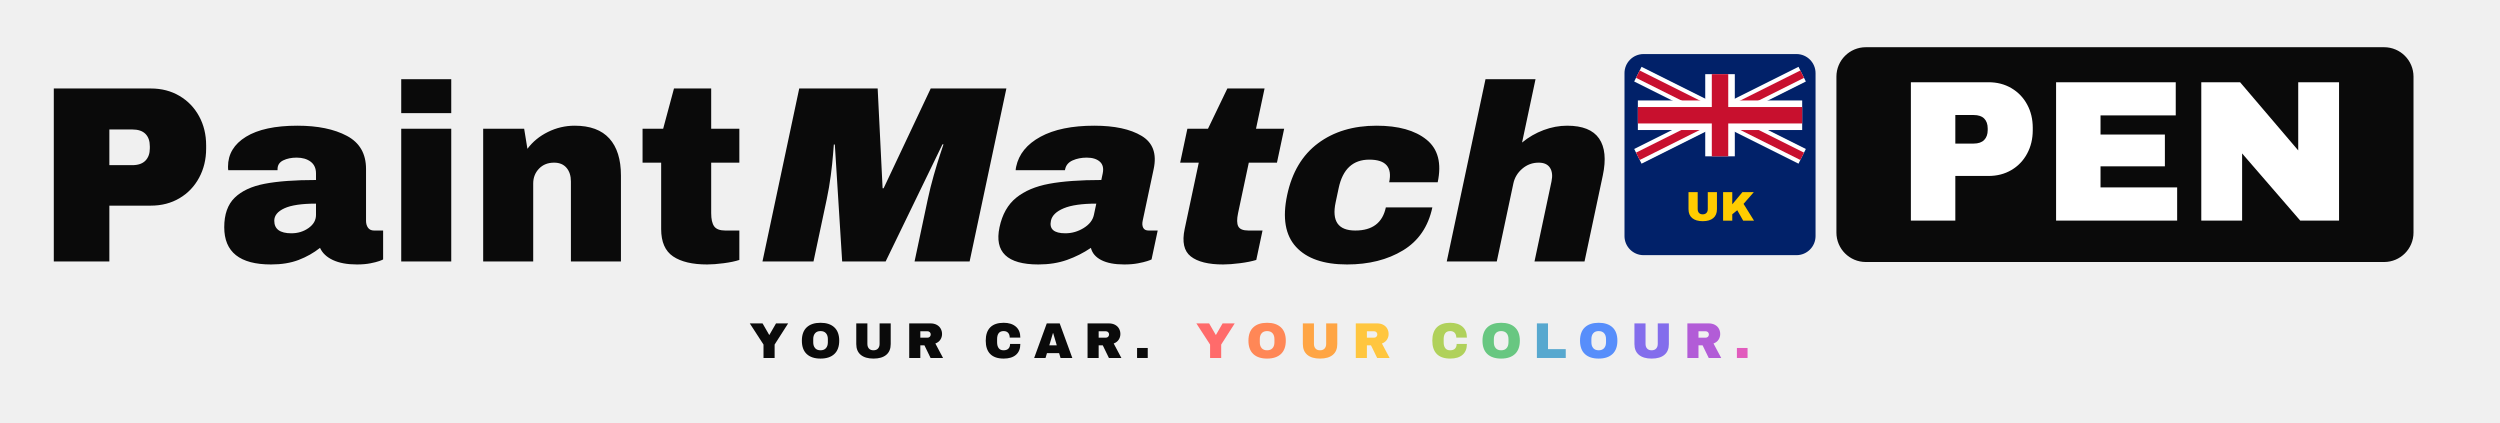
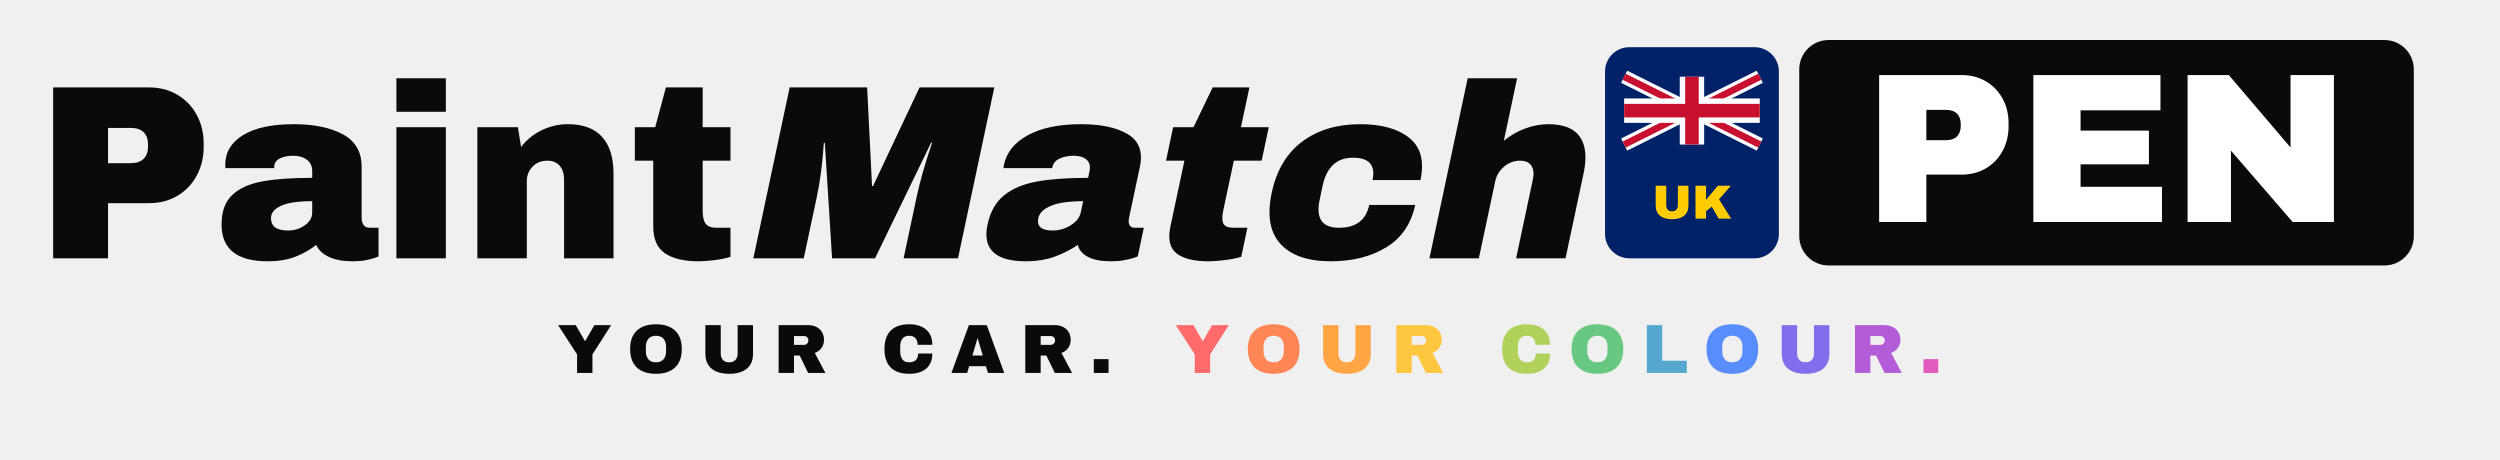
- <svg xmlns="http://www.w3.org/2000/svg" viewBox="0 0 2187.82 369.60" role="img" aria-label="PaintMatchPen">
+ <svg xmlns="http://www.w3.org/2000/svg" viewBox="0 0 2214.36 406.56" role="img" aria-label="PaintMatchPen">
  <path d="M180.4 127.16V130.02Q180.4 144.1 174.24 155.54Q168.08 166.98 157.08 173.47Q146.08 179.96 132.0 179.96H95.7V228.8H47.08V77.44H132.0Q146.08 77.44 157.08 83.93Q168.08 90.42 174.24 101.75Q180.4 113.08 180.4 127.16ZM95.7 144.54H115.72Q123.42 144.54 127.27 140.58Q131.12 136.62 131.12 129.8V128.04Q131.12 121 127.27 117.15Q123.42 113.3 115.72 113.3H95.7Z M320.32 147.84V193.16Q320.32 196.9 322.08 199.32Q323.84 201.74 327.36 201.74H335.28V227.04Q334.62 227.48 331.87 228.47Q329.12 229.46 324.06 230.45Q319.0 231.44 312.4 231.44Q299.64 231.44 291.39 227.59Q283.14 223.74 280.06 216.92Q271.7 223.52 261.36 227.48Q251.02 231.44 237.16 231.44Q196.24 231.44 196.24 198.88Q196.24 181.94 205.37 173.03Q214.5 164.12 231.66 160.82Q248.82 157.52 276.54 157.52V151.8Q276.54 144.98 271.81 141.46Q267.08 137.94 259.6 137.94Q252.78 137.94 247.83 140.36Q242.88 142.78 242.88 148.06V148.94H199.76Q199.54 147.84 199.54 145.86Q199.54 129.36 215.27 119.68Q231.0 110 260.26 110Q286.88 110 303.6 118.91Q320.32 127.82 320.32 147.84ZM240.02 193.16Q240.02 204.16 254.98 204.16Q263.56 204.16 270.05 199.54Q276.54 194.92 276.54 188.1V178.2Q257.84 178.2 248.93 182.27Q240.02 186.34 240.02 193.16Z M351.12 99.0V69.3H394.9V99.0ZM351.12 228.8V112.64H394.9V228.8Z M543.4 153.56V228.8H499.62V158.84Q499.62 151.36 495.77 146.85Q491.92 142.34 484.88 142.34Q476.74 142.34 471.68 147.62Q466.62 152.9 466.62 160.6V228.8H422.84V112.64H458.7L461.56 130.24Q468.38 121 479.49 115.5Q490.6 110 502.92 110Q523.16 110 533.28 121.22Q543.4 132.44 543.4 153.56Z M647.02 112.64V142.34H622.38V186.56Q622.38 194.48 625.02 198.11Q627.66 201.74 634.7 201.74H647.02V227.48Q641.74 229.24 633.38 230.34Q625.02 231.44 618.86 231.44Q599.5 231.44 589.05 224.4Q578.6 217.36 578.6 200.42V142.34H562.32V112.64H580.36L589.82 77.44H622.38V112.64Z" fill="#0A0A0A" />
  <path d="M800.36 228.8 811.957 174.24Q814.108 164.12 817.146 153.45Q820.184 142.78 822.607 135.52Q825.03 128.26 825.671 126.28H824.791L775.06 228.8H737.0L730.585 126.5H729.705Q729.504 128.48 728.974 135.63Q728.444 142.78 727.056 153.45Q725.668 164.12 723.517 174.24L711.92 228.8H667.26L699.433 77.44H768.073L772.388 164.78H773.268L814.493 77.44H880.713L848.54 228.8Z M1009.629 147.84 999.996 193.16Q999.201 196.9 1000.446 199.32Q1001.692 201.74 1005.212 201.74H1013.132L1007.754 227.04Q1007.001 227.48 1004.04 228.47Q1001.08 229.46 995.809 230.45Q990.539 231.44 983.939 231.44Q971.179 231.44 963.747 227.59Q956.316 223.74 954.685 216.92Q944.922 223.52 933.741 227.48Q922.559 231.44 908.699 231.44Q867.779 231.44 874.7 198.88Q878.3 181.94 889.324 173.03Q900.348 164.12 918.21 160.82Q936.071 157.52 963.791 157.52L965.007 151.8Q966.456 144.98 962.475 141.46Q958.493 137.94 951.013 137.94Q944.193 137.94 938.729 140.36Q933.264 142.78 932.142 148.06L931.955 148.94H888.835Q888.849 147.84 889.269 145.86Q892.777 129.36 910.564 119.68Q928.352 110 957.612 110Q984.232 110 999.058 118.91Q1013.884 127.82 1009.629 147.84ZM919.696 193.16Q917.357 204.16 932.317 204.16Q940.897 204.16 948.369 199.54Q955.841 194.92 957.291 188.1L959.395 178.2Q940.695 178.2 930.92 182.27Q921.145 186.34 919.696 193.16Z M1123.811 112.64 1117.498 142.34H1092.858L1083.458 186.56Q1081.775 194.48 1083.643 198.11Q1085.512 201.74 1092.552 201.74H1104.872L1099.401 227.48Q1093.746 229.24 1085.153 230.34Q1076.559 231.44 1070.399 231.44Q1051.039 231.44 1042.085 224.4Q1033.132 217.36 1036.732 200.42L1049.078 142.34H1032.798L1039.111 112.64H1057.151L1074.093 77.44H1106.653L1099.171 112.64Z M1258.17 159.5H1215.71Q1219.919 139.7 1198.359 139.7Q1176.799 139.7 1171.515 164.56L1168.849 177.1Q1163.612 201.74 1186.052 201.74Q1208.492 201.74 1212.794 181.5H1253.494Q1248.116 206.8 1227.788 219.12Q1207.459 231.44 1178.859 231.44Q1148.279 231.44 1134.172 216.04Q1120.066 200.64 1126.425 170.72Q1132.785 140.8 1153.438 125.4Q1174.092 110 1204.672 110Q1233.272 110 1248.386 122.21Q1263.501 134.42 1258.17 159.5Z M1371.432 110Q1391.672 110 1399.407 121.22Q1407.142 132.44 1402.653 153.56L1386.66 228.8H1342.88L1357.75 158.84Q1359.34 151.36 1356.449 146.85Q1353.558 142.34 1346.518 142.34Q1338.378 142.34 1332.195 147.62Q1326.013 152.9 1324.376 160.6L1309.88 228.8H1266.1L1300.003 69.3H1343.783L1331.999 124.74Q1340.535 117.7 1350.813 113.85Q1361.092 110 1371.432 110Z" fill="#0A0A0A" />
-   <rect x="1421.64" y="47.30" width="167.20" height="176.00" rx="16.72" ry="16.72" fill="#012169" />
-   <line x1="1433.34" y1="64.90" x2="1577.14" y2="136.80" stroke="#FFF" stroke-width="14.38" />
-   <line x1="1577.14" y1="64.90" x2="1433.34" y2="136.80" stroke="#FFF" stroke-width="14.38" />
-   <line x1="1433.34" y1="64.90" x2="1577.14" y2="136.80" stroke="#C8102E" stroke-width="7.19" />
-   <line x1="1577.14" y1="64.90" x2="1433.34" y2="136.80" stroke="#C8102E" stroke-width="7.19" />
-   <line x1="1505.24" y1="64.90" x2="1505.24" y2="136.80" stroke="#FFF" stroke-width="25.88" />
-   <line x1="1433.34" y1="100.85" x2="1577.14" y2="100.85" stroke="#FFF" stroke-width="25.88" />
-   <line x1="1505.24" y1="64.90" x2="1505.24" y2="136.80" stroke="#C8102E" stroke-width="14.38" />
-   <line x1="1433.34" y1="100.85" x2="1577.14" y2="100.85" stroke="#C8102E" stroke-width="14.38" />
-   <path d="M1490.126 193.563Q1484.168 193.563 1480.916 190.875Q1477.664 188.186 1477.664 183.064V168.131H1485.694V182.955Q1485.694 185.062 1486.82 186.315Q1487.946 187.569 1490.09 187.569Q1492.233 187.569 1493.378 186.297Q1494.522 185.025 1494.522 182.955V168.131H1502.551V183.064Q1502.551 188.186 1499.318 190.875Q1496.084 193.563 1490.126 193.563Z M1524.859 168.131H1534.814L1525.84 178.413L1534.996 193.127H1525.513L1520.318 183.972L1515.958 187.532V193.127H1507.929V168.131H1515.958V178.813Z" fill="#FFCC00" />
-   <rect x="1610.84" y="45.06" width="497.55" height="180.49" rx="22.0" ry="22.0" fill="#0A0A0A" stroke="#0A0A0A" stroke-width="7.48" />
-   <path d="M1778.92 111.744V114.032Q1778.92 125.296 1773.992 134.448Q1769.064 143.6 1760.264 148.792Q1751.464 153.984 1740.2 153.984H1711.16V193.056H1672.264V71.968H1740.2Q1751.464 71.968 1760.264 77.16Q1769.064 82.352 1773.992 91.416Q1778.92 100.48 1778.92 111.744ZM1711.16 125.648H1727.176Q1733.336 125.648 1736.416 122.48Q1739.496 119.312 1739.496 113.856V112.448Q1739.496 106.816 1736.416 103.736Q1733.336 100.656 1727.176 100.656H1711.16Z M1799.336 71.968H1904.056V101.008H1838.232V117.728H1894.552V145.536H1838.232V164.016H1905.288V193.056H1799.336Z M2013.0 193.056 1962.136 134.272V193.056H1926.408V71.968H1960.376L2011.24 131.632V71.968H2046.968V193.056Z" fill="#FFF" />
-   <path d="M677.89 313.28H668.166V301.532L656.154 283.008H667.33L673.138 293.084H673.314L679.122 283.008H689.726L677.89 301.532Z" fill="#0A0A0A" />
-   <path d="M734.43 298.144Q734.43 305.8 730.162 309.804Q725.894 313.808 718.062 313.808Q710.23 313.808 705.984 309.826Q701.738 305.844 701.738 298.144Q701.738 290.444 705.984 286.462Q710.23 282.48 718.062 282.48Q725.894 282.48 730.162 286.484Q734.43 290.488 734.43 298.144ZM711.682 296.736V299.552Q711.682 302.764 713.31 304.656Q714.938 306.548 718.062 306.548Q721.186 306.548 722.836 304.656Q724.486 302.764 724.486 299.552V296.736Q724.486 293.524 722.836 291.632Q721.186 289.74 718.062 289.74Q714.938 289.74 713.31 291.632Q711.682 293.524 711.682 296.736Z" fill="#0A0A0A" />
-   <path d="M764.438 313.808Q757.222 313.808 753.284 310.552Q749.346 307.296 749.346 301.092V283.008H759.07V300.96Q759.07 303.512 760.434 305.03Q761.798 306.548 764.394 306.548Q766.99 306.548 768.376 305.008Q769.762 303.468 769.762 300.96V283.008H779.486V301.092Q779.486 307.296 775.57 310.552Q771.654 313.808 764.438 313.808Z" fill="#0A0A0A" />
-   <path d="M818.558 300.608 825.29 313.28H814.378L809.01 302.236H805.402V313.28H795.678V283.008H814.202Q817.458 283.008 819.768 284.262Q822.078 285.516 823.244 287.65Q824.41 289.784 824.41 292.292Q824.41 295.064 822.914 297.308Q821.418 299.552 818.558 300.608ZM811.782 289.916H805.402V295.504H811.782Q812.926 295.504 813.718 294.69Q814.51 293.876 814.51 292.688Q814.51 291.5 813.718 290.708Q812.926 289.916 811.782 289.916Z" fill="#0A0A0A" />
+   <rect x="1421.64" y="41.80" width="154.00" height="187.00" rx="21.56" ry="21.56" fill="#012169" />
+   <line x1="1438.58" y1="67.98" x2="1558.70" y2="128.04" stroke="#FFF" stroke-width="12.01" />
+   <line x1="1558.70" y1="67.98" x2="1438.58" y2="128.04" stroke="#FFF" stroke-width="12.01" />
+   <line x1="1438.58" y1="67.98" x2="1558.70" y2="128.04" stroke="#C8102E" stroke-width="6.01" />
+   <line x1="1558.70" y1="67.98" x2="1438.58" y2="128.04" stroke="#C8102E" stroke-width="6.01" />
+   <line x1="1498.64" y1="67.98" x2="1498.64" y2="128.04" stroke="#FFF" stroke-width="21.62" />
+   <line x1="1438.58" y1="98.01" x2="1558.70" y2="98.01" stroke="#FFF" stroke-width="21.62" />
+   <line x1="1498.64" y1="67.98" x2="1498.64" y2="128.04" stroke="#C8102E" stroke-width="12.01" />
+   <line x1="1438.58" y1="98.01" x2="1558.70" y2="98.01" stroke="#C8102E" stroke-width="12.01" />
+   <path d="M1481.035 194.163Q1474.095 194.163 1470.307 191.031Q1466.52 187.9 1466.52 181.932V164.539H1475.872V181.806Q1475.872 184.26 1477.184 185.72Q1478.496 187.18 1480.993 187.18Q1483.49 187.18 1484.823 185.699Q1486.156 184.218 1486.156 181.806V164.539H1495.508V181.932Q1495.508 187.9 1491.742 191.031Q1487.976 194.163 1481.035 194.163Z M1521.492 164.539H1533.088L1522.635 176.516L1533.299 193.655H1522.254L1516.202 182.99L1511.124 187.138V193.655H1501.772V164.539H1511.124V176.981Z" fill="#FFCC00" />
+   <rect x="1597.64" y="39.42" width="536.41" height="191.75" rx="22.0" ry="22.0" fill="#0A0A0A" stroke="#0A0A0A" stroke-width="7.92" />
+   <path d="M1779.096 109.25V111.71Q1779.096 123.819 1773.798 133.657Q1768.501 143.495 1759.041 149.077Q1749.581 154.658 1737.472 154.658H1706.254V196.661H1664.441V66.491H1737.472Q1749.581 66.491 1759.041 72.072Q1768.501 77.654 1773.798 87.398Q1779.096 97.141 1779.096 109.25ZM1706.254 124.197H1723.471Q1730.093 124.197 1733.404 120.791Q1736.715 117.386 1736.715 111.521V110.007Q1736.715 103.953 1733.404 100.642Q1730.093 97.331 1723.471 97.331H1706.254Z M1801.043 66.491H1913.617V97.709H1842.856V115.683H1903.4V145.577H1842.856V165.443H1914.942V196.661H1801.043Z M2030.732 196.661 1976.053 133.468V196.661H1937.646V66.491H1974.161L2028.84 130.63V66.491H2067.248V196.661Z" fill="#FFF" />
+   <path d="M524.751 330.352H511.137V313.905L494.32 287.971H509.967L518.098 302.078H518.344L526.475 287.971H541.321L524.751 313.905Z" fill="#0A0A0A" />
+   <path d="M603.907 309.162Q603.907 319.88 597.931 325.486Q591.956 331.091 580.991 331.091Q570.027 331.091 564.082 325.516Q558.138 319.942 558.138 309.162Q558.138 298.382 564.082 292.807Q570.027 287.232 580.991 287.232Q591.956 287.232 597.931 292.838Q603.907 298.443 603.907 309.162ZM572.059 307.19V311.133Q572.059 315.63 574.339 318.278Q576.618 320.927 580.991 320.927Q585.365 320.927 587.675 318.278Q589.985 315.63 589.985 311.133V307.19Q589.985 302.694 587.675 300.045Q585.365 297.396 580.991 297.396Q576.618 297.396 574.339 300.045Q572.059 302.694 572.059 307.19Z" fill="#0A0A0A" />
+   <path d="M645.918 331.091Q635.815 331.091 630.302 326.533Q624.789 321.974 624.789 313.289V287.971H638.403V313.104Q638.403 316.677 640.312 318.802Q642.222 320.927 645.856 320.927Q649.491 320.927 651.431 318.771Q653.371 316.615 653.371 313.104V287.971H666.985V313.289Q666.985 321.974 661.503 326.533Q656.02 331.091 645.918 331.091Z" fill="#0A0A0A" />
+   <path d="M721.686 312.611 731.111 330.352H715.834L708.319 314.89H703.267V330.352H689.654V287.971H715.587Q720.146 287.971 723.38 289.727Q726.614 291.482 728.246 294.47Q729.879 297.458 729.879 300.969Q729.879 304.85 727.784 307.991Q725.69 311.133 721.686 312.611ZM712.199 297.642H703.267V305.466H712.199Q713.801 305.466 714.91 304.326Q716.019 303.186 716.019 301.523Q716.019 299.86 714.91 298.751Q713.801 297.642 712.199 297.642Z" fill="#0A0A0A" />
  <path d="" fill="#0A0A0A" />
-   <path d="M892.918 295.46H883.634Q883.634 292.82 882.248 291.28Q880.862 289.74 878.31 289.74Q875.362 289.74 873.976 291.588Q872.59 293.436 872.59 296.736V299.552Q872.59 302.808 873.976 304.678Q875.362 306.548 878.222 306.548Q881.038 306.548 882.49 305.096Q883.942 303.644 883.942 301.004H892.918Q892.918 307.208 889.112 310.508Q885.306 313.808 878.354 313.808Q870.61 313.808 866.628 309.848Q862.646 305.888 862.646 298.144Q862.646 290.4 866.628 286.44Q870.61 282.48 878.354 282.48Q885.086 282.48 889.002 285.846Q892.918 289.212 892.918 295.46Z" fill="#0A0A0A" />
-   <path d="M928.118 313.28 926.842 309.012H916.238L914.962 313.28H905.018L916.062 283.008H927.37L938.414 313.28ZM918.262 302.236H924.818L921.65 291.456H921.474Z" fill="#0A0A0A" />
-   <path d="M974.626 300.608 981.358 313.28H970.446L965.078 302.236H961.47V313.28H951.746V283.008H970.27Q973.526 283.008 975.836 284.262Q978.146 285.516 979.312 287.65Q980.478 289.784 980.478 292.292Q980.478 295.064 978.982 297.308Q977.486 299.552 974.626 300.608ZM967.85 289.916H961.47V295.504H967.85Q968.994 295.504 969.786 294.69Q970.578 293.876 970.578 292.688Q970.578 291.5 969.786 290.708Q968.994 289.916 967.85 289.916Z" fill="#0A0A0A" />
-   <path d="M995.086 313.28V304.524H1004.414V313.28Z" fill="#0A0A0A" />
-   <path d="M1068.698 313.28H1058.974V301.532L1046.962 283.008H1058.138L1063.946 293.084H1064.122L1069.93 283.008H1080.534L1068.698 301.532Z" fill="rgb(255,107,107)" />
-   <path d="M1125.238 298.144Q1125.238 305.8 1120.97 309.804Q1116.702 313.808 1108.87 313.808Q1101.038 313.808 1096.792 309.826Q1092.546 305.844 1092.546 298.144Q1092.546 290.444 1096.792 286.462Q1101.038 282.48 1108.87 282.48Q1116.702 282.48 1120.97 286.484Q1125.238 290.488 1125.238 298.144ZM1102.49 296.736V299.552Q1102.49 302.764 1104.118 304.656Q1105.746 306.548 1108.87 306.548Q1111.994 306.548 1113.644 304.656Q1115.294 302.764 1115.294 299.552V296.736Q1115.294 293.524 1113.644 291.632Q1111.994 289.74 1108.87 289.74Q1105.746 289.74 1104.118 291.632Q1102.49 293.524 1102.49 296.736Z" fill="rgb(255,135,86)" />
-   <path d="M1155.246 313.808Q1148.03 313.808 1144.092 310.552Q1140.154 307.296 1140.154 301.092V283.008H1149.878V300.96Q1149.878 303.512 1151.242 305.03Q1152.606 306.548 1155.202 306.548Q1157.798 306.548 1159.184 305.008Q1160.57 303.468 1160.57 300.96V283.008H1170.294V301.092Q1170.294 307.296 1166.378 310.552Q1162.462 313.808 1155.246 313.808Z" fill="rgb(255,165,68)" />
-   <path d="M1209.366 300.608 1216.098 313.28H1205.186L1199.818 302.236H1196.21V313.28H1186.486V283.008H1205.01Q1208.266 283.008 1210.576 284.262Q1212.886 285.516 1214.052 287.65Q1215.218 289.784 1215.218 292.292Q1215.218 295.064 1213.722 297.308Q1212.226 299.552 1209.366 300.608ZM1202.59 289.916H1196.21V295.504H1202.59Q1203.734 295.504 1204.526 294.69Q1205.318 293.876 1205.318 292.688Q1205.318 291.5 1204.526 290.708Q1203.734 289.916 1202.59 289.916Z" fill="rgb(255,198,63)" />
+   <path d="M825.79 305.404H812.792Q812.792 301.708 810.852 299.552Q808.911 297.396 805.339 297.396Q801.211 297.396 799.271 299.983Q797.331 302.57 797.331 307.19V311.133Q797.331 315.691 799.271 318.309Q801.211 320.927 805.215 320.927Q809.158 320.927 811.191 318.894Q813.223 316.862 813.223 313.166H825.79Q825.79 321.851 820.461 326.471Q815.133 331.091 805.4 331.091Q794.559 331.091 788.984 325.547Q783.409 320.003 783.409 309.162Q783.409 298.32 788.984 292.776Q794.559 287.232 805.4 287.232Q814.825 287.232 820.307 291.944Q825.79 296.657 825.79 305.404Z" fill="#0A0A0A" />
+   <path d="M875.07 330.352 873.283 324.377H858.438L856.651 330.352H842.73L858.191 287.971H874.023L889.484 330.352ZM861.271 314.89H870.45L866.015 299.798H865.768Z" fill="#0A0A0A" />
+   <path d="M940.181 312.611 949.606 330.352H934.329L926.814 314.89H921.763V330.352H908.149V287.971H934.083Q938.641 287.971 941.875 289.727Q945.109 291.482 946.741 294.47Q948.374 297.458 948.374 300.969Q948.374 304.85 946.279 307.991Q944.185 311.133 940.181 312.611ZM930.695 297.642H921.763V305.466H930.695Q932.296 305.466 933.405 304.326Q934.514 303.186 934.514 301.523Q934.514 299.86 933.405 298.751Q932.296 297.642 930.695 297.642Z" fill="#0A0A0A" />
+   <path d="M968.825 330.352V318.094H981.884V330.352Z" fill="#0A0A0A" />
+   <path d="M1071.882 330.352H1058.268V313.905L1041.451 287.971H1057.098L1065.229 302.078H1065.475L1073.607 287.971H1088.452L1071.882 313.905Z" fill="rgb(255,107,107)" />
+   <path d="M1151.038 309.162Q1151.038 319.88 1145.063 325.486Q1139.087 331.091 1128.123 331.091Q1117.158 331.091 1111.213 325.516Q1105.269 319.942 1105.269 309.162Q1105.269 298.382 1111.213 292.807Q1117.158 287.232 1128.123 287.232Q1139.087 287.232 1145.063 292.838Q1151.038 298.443 1151.038 309.162ZM1119.191 307.19V311.133Q1119.191 315.63 1121.47 318.278Q1123.749 320.927 1128.123 320.927Q1132.496 320.927 1134.806 318.278Q1137.116 315.63 1137.116 311.133V307.19Q1137.116 302.694 1134.806 300.045Q1132.496 297.396 1128.123 297.396Q1123.749 297.396 1121.47 300.045Q1119.191 302.694 1119.191 307.19Z" fill="rgb(255,135,86)" />
+   <path d="M1193.049 331.091Q1182.947 331.091 1177.433 326.533Q1171.92 321.974 1171.92 313.289V287.971H1185.534V313.104Q1185.534 316.677 1187.443 318.802Q1189.353 320.927 1192.987 320.927Q1196.622 320.927 1198.562 318.771Q1200.503 316.615 1200.503 313.104V287.971H1214.116V313.289Q1214.116 321.974 1208.634 326.533Q1203.151 331.091 1193.049 331.091Z" fill="rgb(255,165,68)" />
+   <path d="M1268.817 312.611 1278.242 330.352H1262.965L1255.45 314.89H1250.399V330.352H1236.785V287.971H1262.719Q1267.277 287.971 1270.511 289.727Q1273.745 291.482 1275.377 294.47Q1277.01 297.458 1277.01 300.969Q1277.01 304.85 1274.915 307.991Q1272.821 311.133 1268.817 312.611ZM1259.331 297.642H1250.399V305.466H1259.331Q1260.932 305.466 1262.041 304.326Q1263.15 303.186 1263.15 301.523Q1263.15 299.86 1262.041 298.751Q1260.932 297.642 1259.331 297.642Z" fill="rgb(255,198,63)" />
  <path d="" fill="rgb(220,213,74)" />
-   <path d="M1283.726 295.46H1274.442Q1274.442 292.82 1273.056 291.28Q1271.67 289.74 1269.118 289.74Q1266.17 289.74 1264.784 291.588Q1263.398 293.436 1263.398 296.736V299.552Q1263.398 302.808 1264.784 304.678Q1266.17 306.548 1269.03 306.548Q1271.846 306.548 1273.298 305.096Q1274.75 303.644 1274.75 301.004H1283.726Q1283.726 307.208 1279.92 310.508Q1276.114 313.808 1269.162 313.808Q1261.418 313.808 1257.436 309.848Q1253.454 305.888 1253.454 298.144Q1253.454 290.4 1257.436 286.44Q1261.418 282.48 1269.162 282.48Q1275.894 282.48 1279.81 285.846Q1283.726 289.212 1283.726 295.46Z" fill="rgb(176,209,91)" />
-   <path d="M1330.058 298.144Q1330.058 305.8 1325.79 309.804Q1321.522 313.808 1313.69 313.808Q1305.858 313.808 1301.612 309.826Q1297.366 305.844 1297.366 298.144Q1297.366 290.444 1301.612 286.462Q1305.858 282.48 1313.69 282.48Q1321.522 282.48 1325.79 286.484Q1330.058 290.488 1330.058 298.144ZM1307.31 296.736V299.552Q1307.31 302.764 1308.938 304.656Q1310.566 306.548 1313.69 306.548Q1316.814 306.548 1318.464 304.656Q1320.114 302.764 1320.114 299.552V296.736Q1320.114 293.524 1318.464 291.632Q1316.814 289.74 1313.69 289.74Q1310.566 289.74 1308.938 291.632Q1307.31 293.524 1307.31 296.736Z" fill="rgb(104,199,129)" />
-   <path d="M1344.974 283.008H1354.698V305.536H1370.23V313.28H1344.974Z" fill="rgb(87,168,207)" />
-   <path d="M1415.418 298.144Q1415.418 305.8 1411.15 309.804Q1406.882 313.808 1399.05 313.808Q1391.218 313.808 1386.972 309.826Q1382.726 305.844 1382.726 298.144Q1382.726 290.444 1386.972 286.462Q1391.218 282.48 1399.05 282.48Q1406.882 282.48 1411.15 286.484Q1415.418 290.488 1415.418 298.144ZM1392.67 296.736V299.552Q1392.67 302.764 1394.298 304.656Q1395.926 306.548 1399.05 306.548Q1402.174 306.548 1403.824 304.656Q1405.474 302.764 1405.474 299.552V296.736Q1405.474 293.524 1403.824 291.632Q1402.174 289.74 1399.05 289.74Q1395.926 289.74 1394.298 291.632Q1392.67 293.524 1392.67 296.736Z" fill="rgb(87,142,251)" />
-   <path d="M1445.426 313.808Q1438.21 313.808 1434.272 310.552Q1430.334 307.296 1430.334 301.092V283.008H1440.058V300.96Q1440.058 303.512 1441.422 305.03Q1442.786 306.548 1445.382 306.548Q1447.978 306.548 1449.364 305.008Q1450.75 303.468 1450.75 300.96V283.008H1460.474V301.092Q1460.474 307.296 1456.558 310.552Q1452.642 313.808 1445.426 313.808Z" fill="rgb(131,109,236)" />
-   <path d="M1499.546 300.608 1506.278 313.28H1495.366L1489.998 302.236H1486.39V313.28H1476.666V283.008H1495.19Q1498.446 283.008 1500.756 284.262Q1503.066 285.516 1504.232 287.65Q1505.398 289.784 1505.398 292.292Q1505.398 295.064 1503.902 297.308Q1502.406 299.552 1499.546 300.608ZM1492.77 289.916H1486.39V295.504H1492.77Q1493.914 295.504 1494.706 294.69Q1495.498 293.876 1495.498 292.688Q1495.498 291.5 1494.706 290.708Q1493.914 289.916 1492.77 289.916Z" fill="rgb(178,92,215)" />
-   <path d="M1520.006 313.28V304.524H1529.334V313.28Z" fill="rgb(225,91,189)" />
+   <path d="M1372.921 305.404H1359.923Q1359.923 301.708 1357.983 299.552Q1356.043 297.396 1352.47 297.396Q1348.343 297.396 1346.402 299.983Q1344.462 302.57 1344.462 307.19V311.133Q1344.462 315.691 1346.402 318.309Q1348.343 320.927 1352.347 320.927Q1356.289 320.927 1358.322 318.894Q1360.355 316.862 1360.355 313.166H1372.921Q1372.921 321.851 1367.593 326.471Q1362.264 331.091 1352.531 331.091Q1341.69 331.091 1336.115 325.547Q1330.54 320.003 1330.54 309.162Q1330.54 298.32 1336.115 292.776Q1341.69 287.232 1352.531 287.232Q1361.956 287.232 1367.439 291.944Q1372.921 296.657 1372.921 305.404Z" fill="rgb(176,209,91)" />
+   <path d="M1437.786 309.162Q1437.786 319.88 1431.811 325.486Q1425.835 331.091 1414.871 331.091Q1403.906 331.091 1397.961 325.516Q1392.017 319.942 1392.017 309.162Q1392.017 298.382 1397.961 292.807Q1403.906 287.232 1414.871 287.232Q1425.835 287.232 1431.811 292.838Q1437.786 298.443 1437.786 309.162ZM1405.939 307.19V311.133Q1405.939 315.63 1408.218 318.278Q1410.497 320.927 1414.871 320.927Q1419.244 320.927 1421.554 318.278Q1423.864 315.63 1423.864 311.133V307.19Q1423.864 302.694 1421.554 300.045Q1419.244 297.396 1414.871 297.396Q1410.497 297.396 1408.218 300.045Q1405.939 302.694 1405.939 307.19Z" fill="rgb(104,199,129)" />
+   <path d="M1458.668 287.971H1472.282V319.51H1494.027V330.352H1458.668Z" fill="rgb(87,168,207)" />
+   <path d="M1557.29 309.162Q1557.29 319.88 1551.315 325.486Q1545.339 331.091 1534.375 331.091Q1523.41 331.091 1517.465 325.516Q1511.521 319.942 1511.521 309.162Q1511.521 298.382 1517.465 292.807Q1523.41 287.232 1534.375 287.232Q1545.339 287.232 1551.315 292.838Q1557.29 298.443 1557.29 309.162ZM1525.443 307.19V311.133Q1525.443 315.63 1527.722 318.278Q1530.001 320.927 1534.375 320.927Q1538.748 320.927 1541.058 318.278Q1543.368 315.63 1543.368 311.133V307.19Q1543.368 302.694 1541.058 300.045Q1538.748 297.396 1534.375 297.396Q1530.001 297.396 1527.722 300.045Q1525.443 302.694 1525.443 307.19Z" fill="rgb(87,142,251)" />
+   <path d="M1599.301 331.091Q1589.199 331.091 1583.685 326.533Q1578.172 321.974 1578.172 313.289V287.971H1591.786V313.104Q1591.786 316.677 1593.695 318.802Q1595.605 320.927 1599.239 320.927Q1602.874 320.927 1604.814 318.771Q1606.755 316.615 1606.755 313.104V287.971H1620.368V313.289Q1620.368 321.974 1614.886 326.533Q1609.403 331.091 1599.301 331.091Z" fill="rgb(131,109,236)" />
+   <path d="M1675.069 312.611 1684.494 330.352H1669.217L1661.702 314.89H1656.651V330.352H1643.037V287.971H1668.971Q1673.529 287.971 1676.763 289.727Q1679.997 291.482 1681.629 294.47Q1683.262 297.458 1683.262 300.969Q1683.262 304.85 1681.167 307.991Q1679.073 311.133 1675.069 312.611ZM1665.583 297.642H1656.651V305.466H1665.583Q1667.184 305.466 1668.293 304.326Q1669.402 303.186 1669.402 301.523Q1669.402 299.86 1668.293 298.751Q1667.184 297.642 1665.583 297.642Z" fill="rgb(178,92,215)" />
+   <path d="M1703.713 330.352V318.094H1716.772V330.352Z" fill="rgb(225,91,189)" />
</svg>
